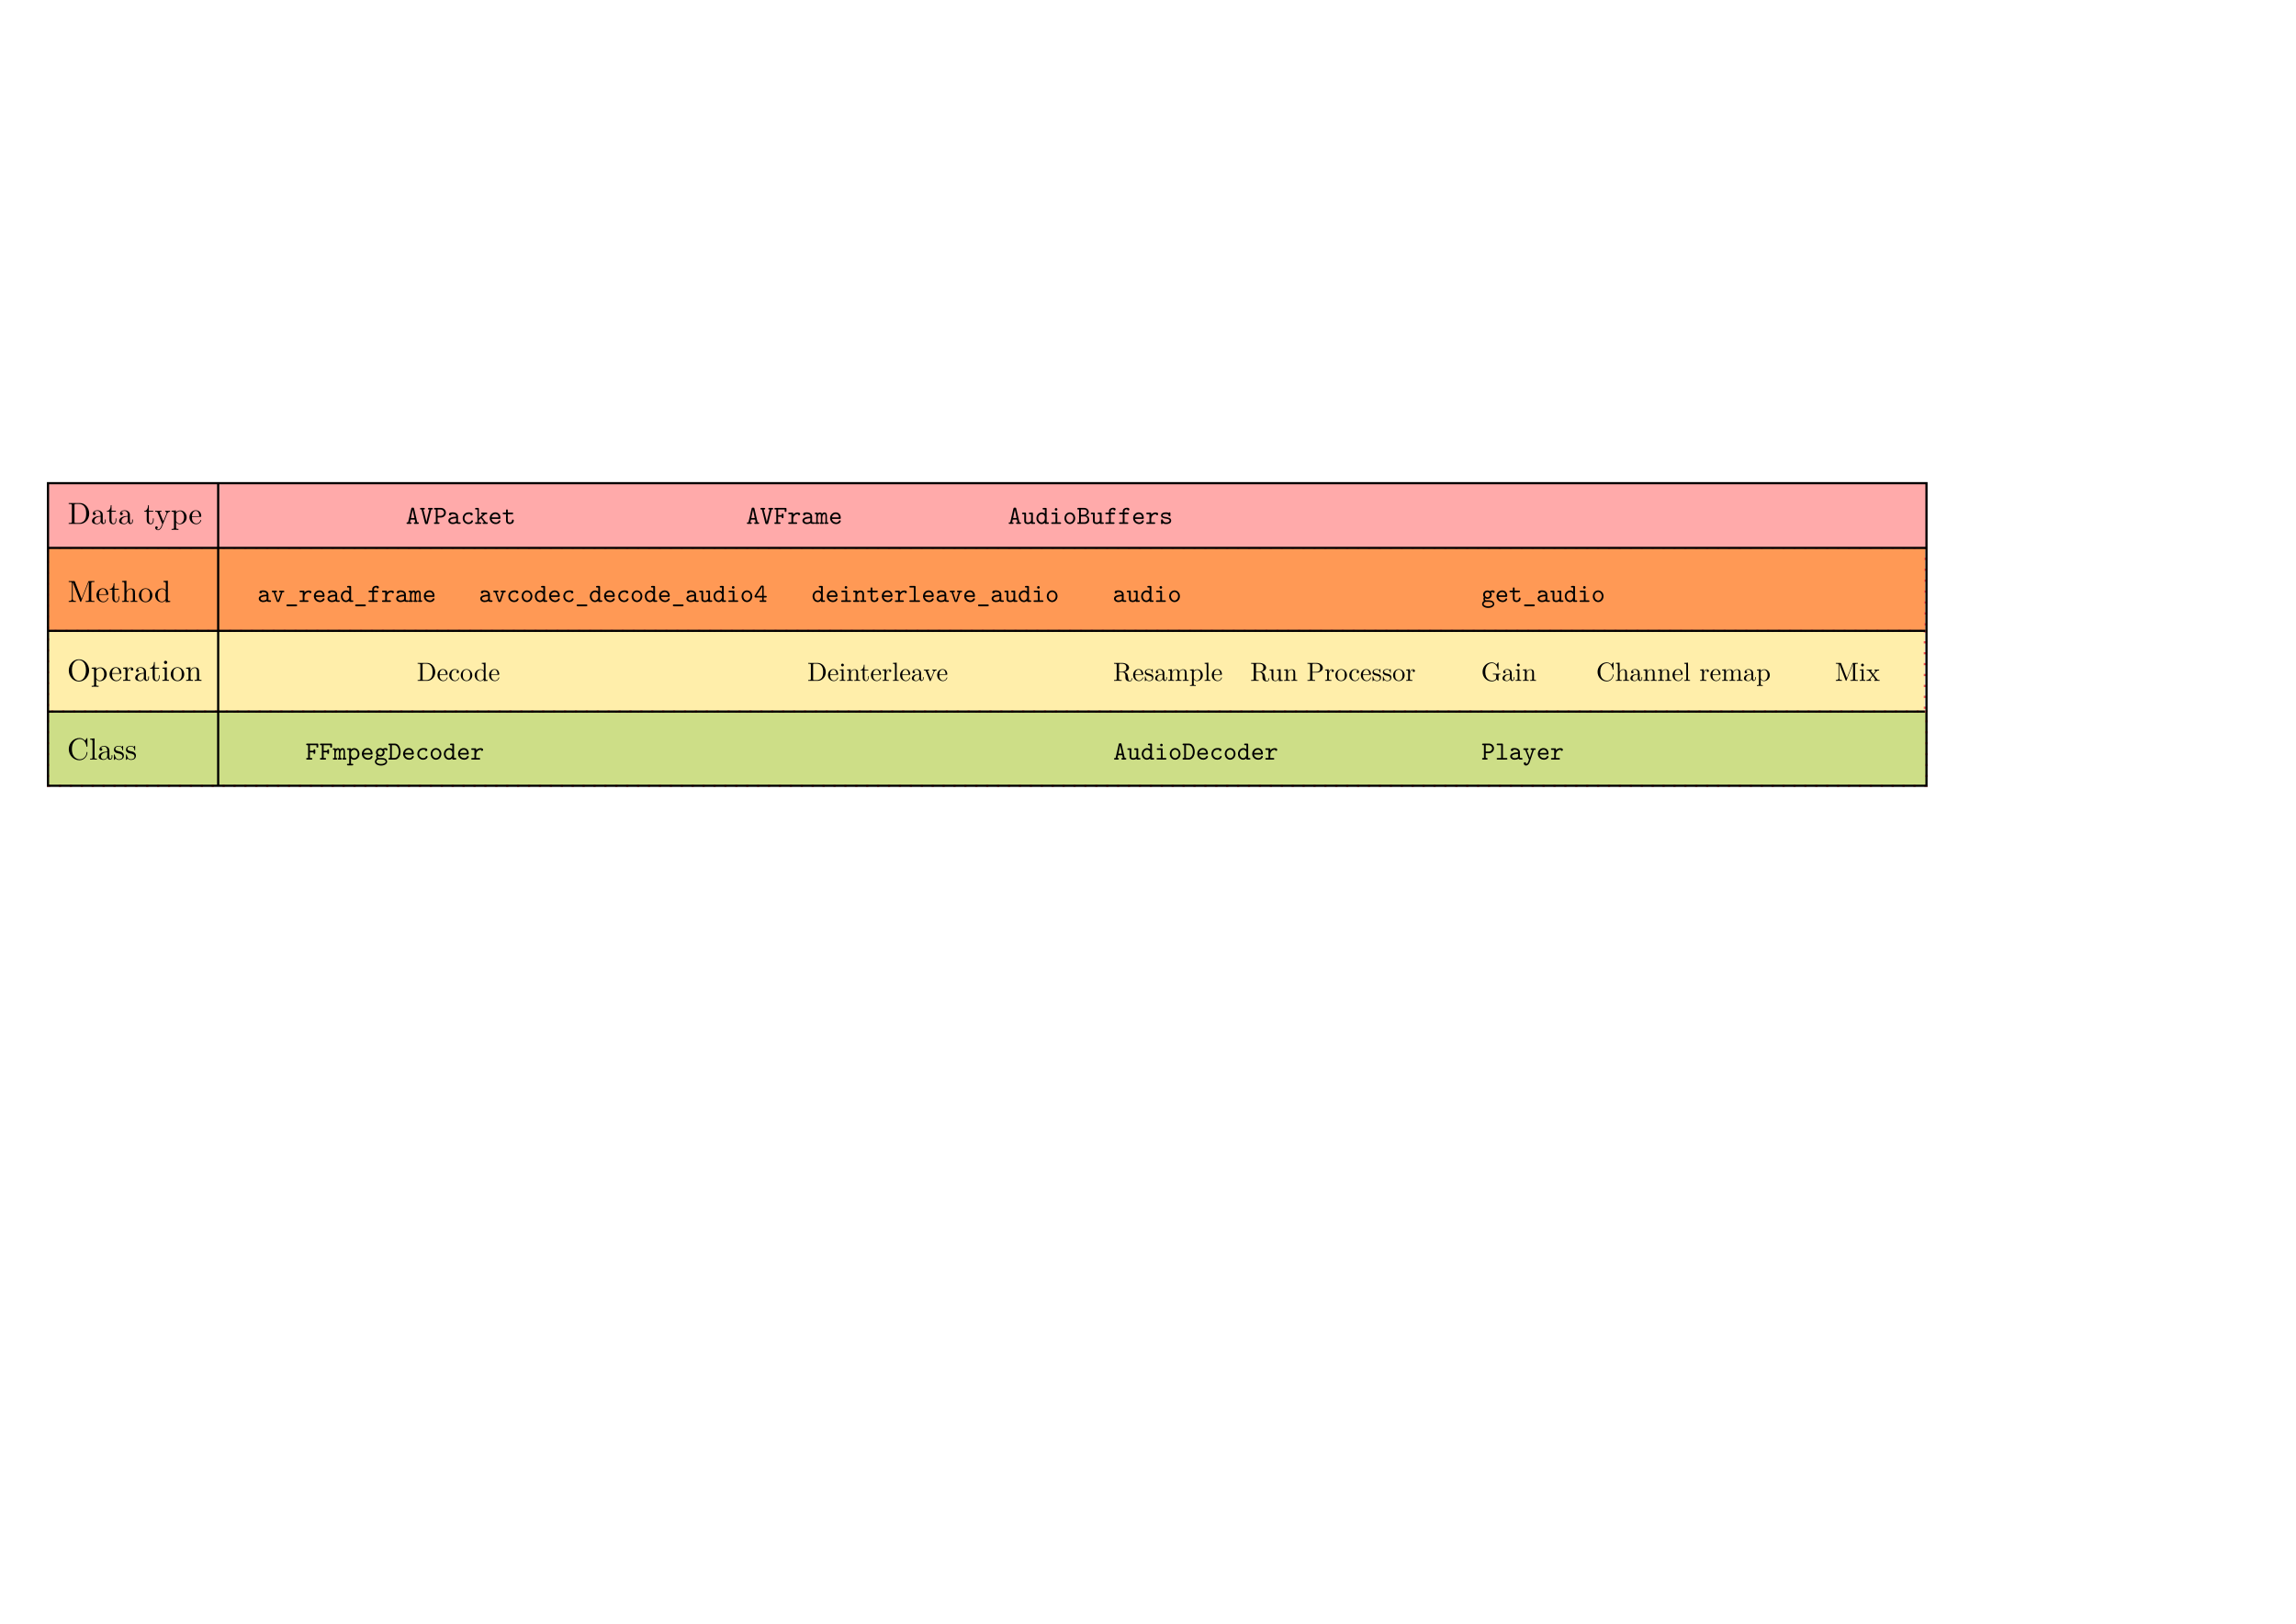
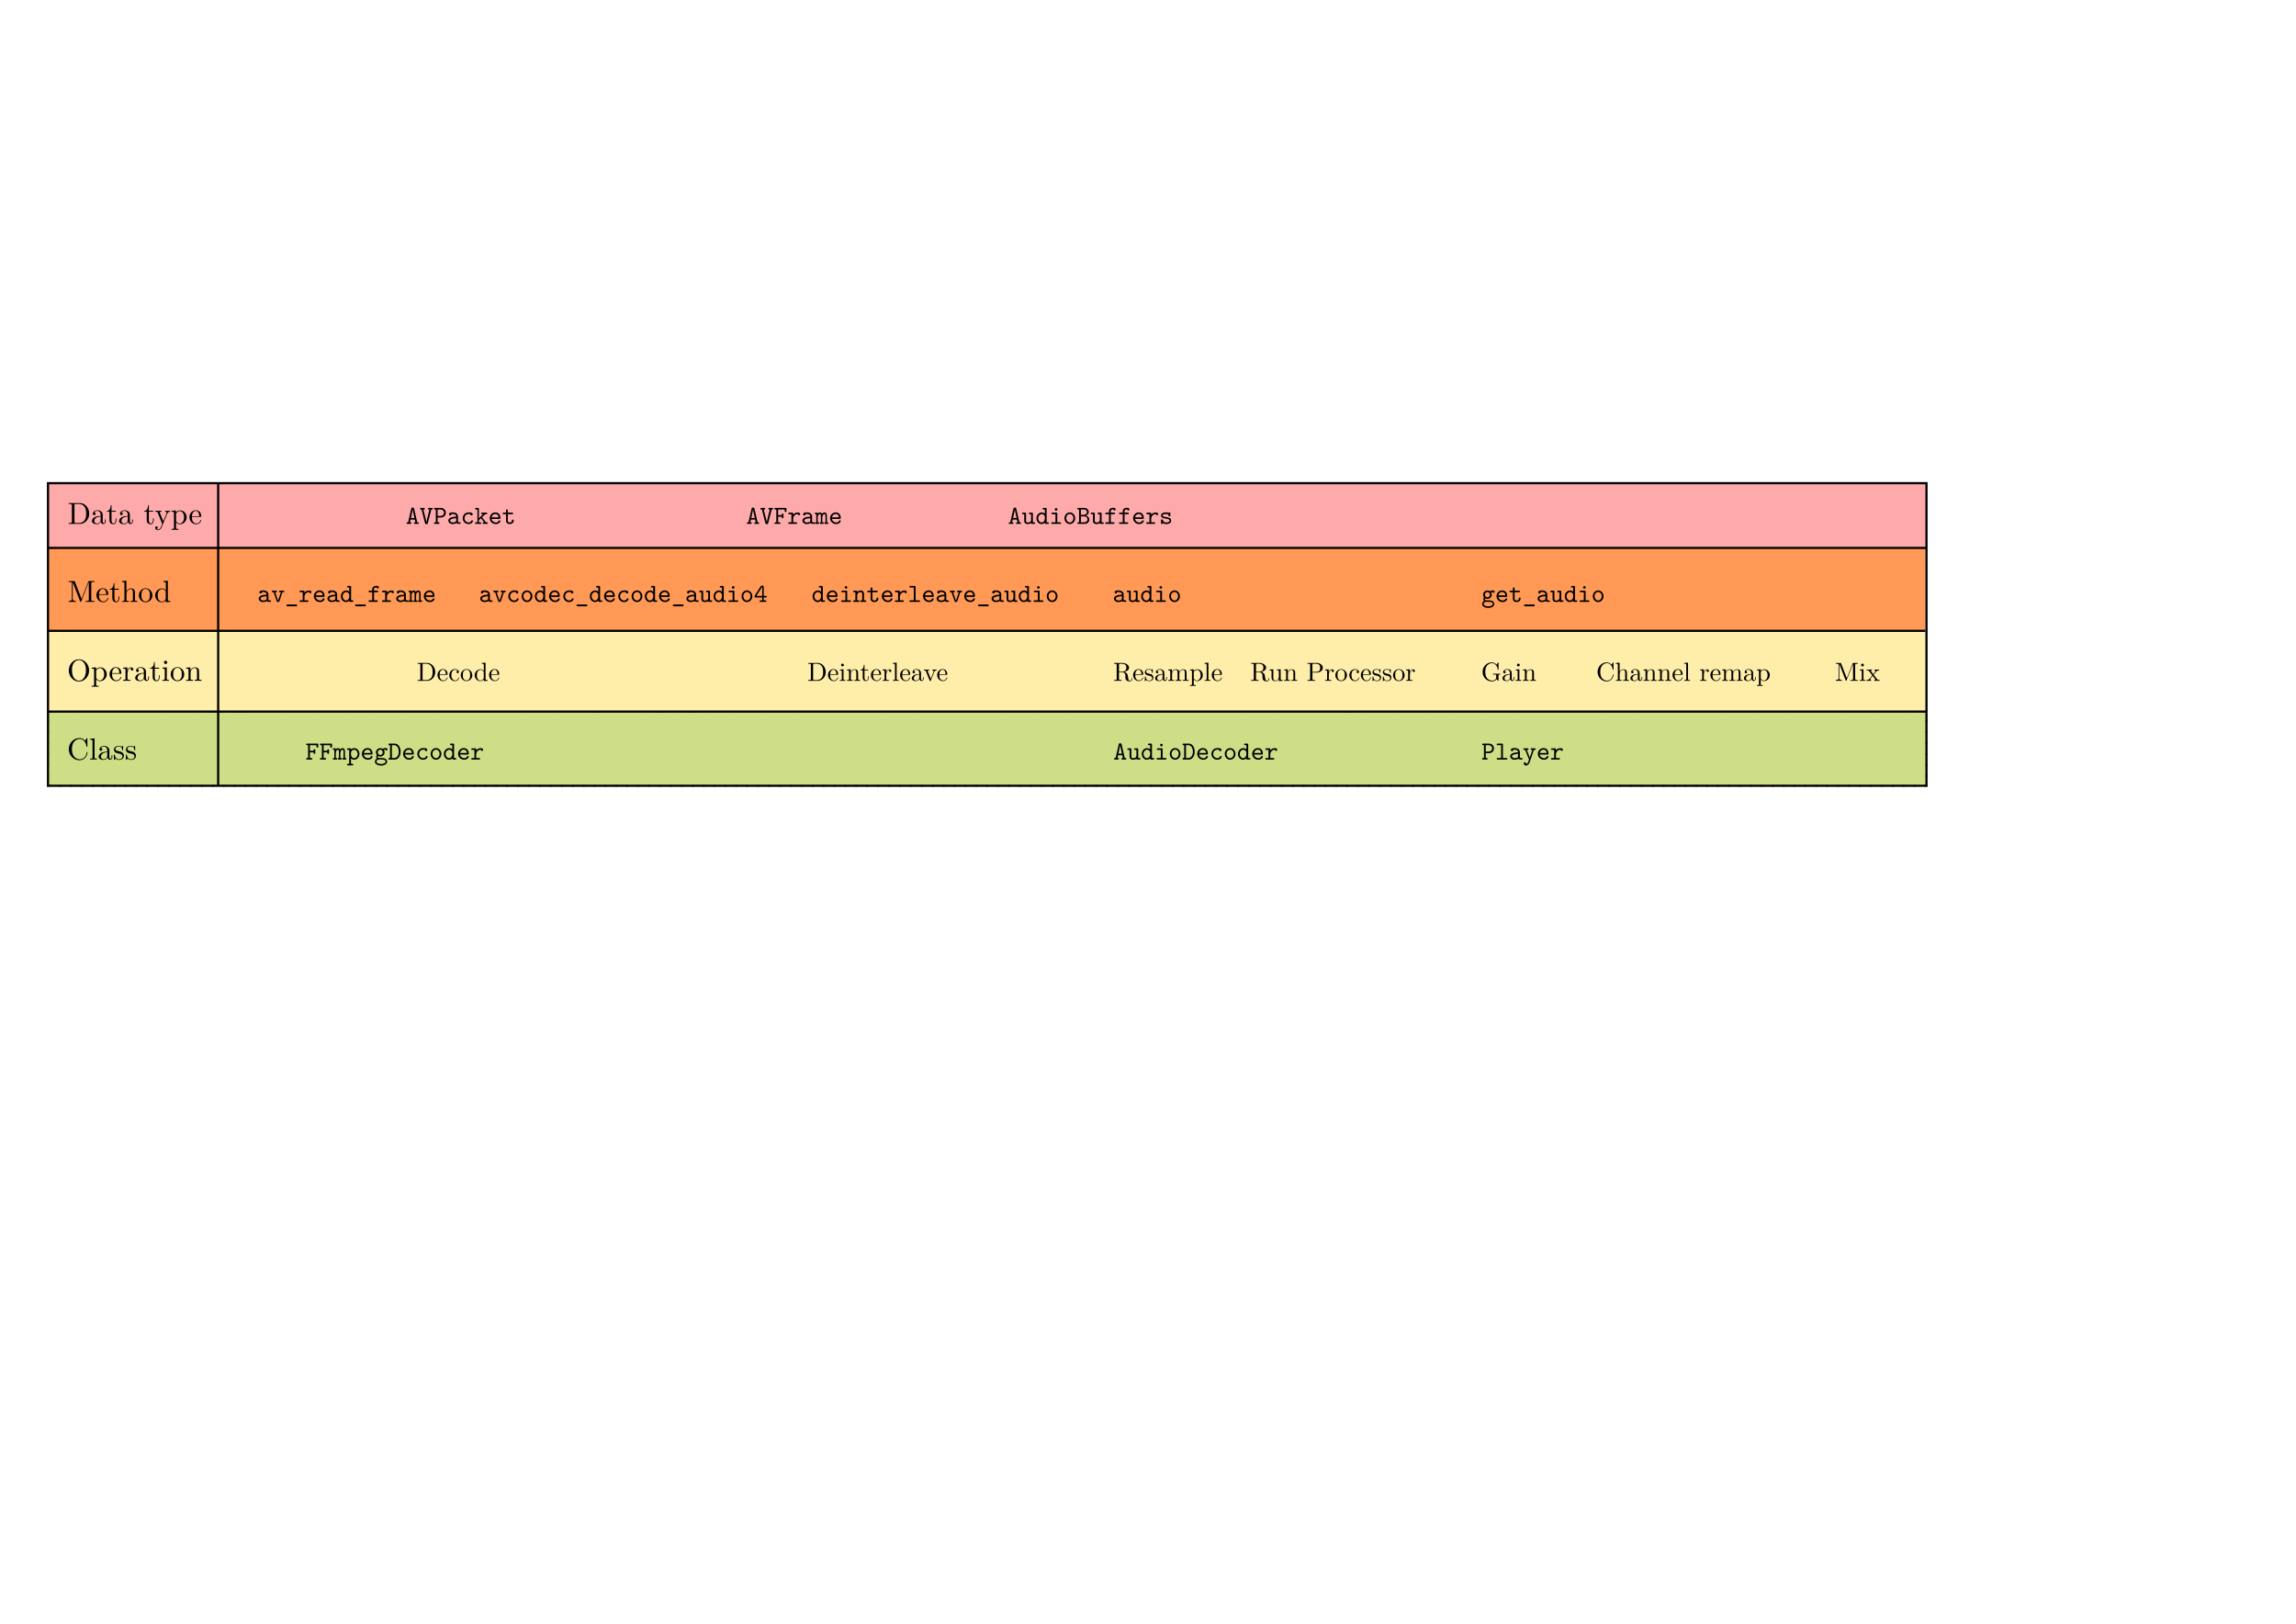
<svg xmlns="http://www.w3.org/2000/svg" width="1052.362" height="744.094" id="svg3115" version="1.1">
  <defs id="defs3117" />
  <g id="layer1" transform="translate(0,-308.2677)">
    <rect style="color:#000000;fill:#cdde87;fill-opacity:1;fill-rule:nonzero;stroke:#ff5555;stroke-width:1;stroke-linecap:butt;stroke-linejoin:miter;stroke-miterlimit:4;stroke-opacity:1;stroke-dasharray:1, 4;stroke-dashoffset:0;marker:none;visibility:visible;display:inline;overflow:visible;enable-background:accumulate" id="rect3395" width="861" height="34" x="22" y="326.094" transform="translate(0,308.2677)" />
-     <rect style="color:#000000;fill:#ffeeaa;fill-opacity:1;fill-rule:nonzero;stroke:#ff5555;stroke-width:1;stroke-linecap:butt;stroke-linejoin:miter;stroke-miterlimit:4;stroke-opacity:1;stroke-dasharray:1, 4;stroke-dashoffset:0;marker:none;visibility:visible;display:inline;overflow:visible;enable-background:accumulate" id="rect3393" width="860.244" height="37" x="22" y="289.094" transform="translate(0,308.2677)" />
-     <rect style="color:#000000;fill:#ff9955;fill-opacity:1;fill-rule:nonzero;stroke:#ff5555;stroke-width:1;stroke-linecap:butt;stroke-linejoin:miter;stroke-miterlimit:4;stroke-opacity:1;stroke-dasharray:1, 4;stroke-dashoffset:0;marker:none;visibility:visible;display:inline;overflow:visible;enable-background:accumulate" id="rect3391" width="860.486" height="38" x="22" y="251.094" transform="translate(0,308.2677)" />
+     <rect style="color:#000000;fill:#ffeeaa;fill-opacity:1;fill-rule:nonzero;stroke:none;stroke-width:1;marker:none;visibility:visible;display:inline;overflow:visible;enable-background:accumulate" id="rect3393" width="861.045" height="37" x="22" y="597.362" />
+     <rect style="color:#000000;fill:#ff9955;fill-opacity:1;fill-rule:nonzero;stroke:none;stroke-width:1;stroke-linecap:butt;stroke-linejoin:miter;stroke-miterlimit:4;stroke-opacity:1;stroke-dasharray:1, 4;stroke-dashoffset:0;marker:none;visibility:visible;display:inline;overflow:visible;enable-background:accumulate" id="rect3391" width="860.486" height="38" x="22" y="251.094" transform="translate(0,308.2677)" />
    <rect style="color:#000000;fill:#ffaaaa;fill-opacity:1;fill-rule:nonzero;stroke:none;stroke-width:1;marker:none;visibility:visible;display:inline;overflow:visible;enable-background:accumulate" id="rect3389" width="860.788" height="29.707" x="22" y="529.655" />
    <text xml:space="preserve" style="font-size:12px;font-style:normal;font-variant:normal;font-weight:normal;font-stretch:normal;line-height:125%;letter-spacing:0px;word-spacing:0px;fill:#000000;fill-opacity:1;stroke:none;font-family:Latin Modern Mono;-inkscape-font-specification:Latin Modern Mono" x="186" y="548.362" id="text3123">
      <tspan x="186" y="548.362" id="tspan3127">AVPacket</tspan>
    </text>
    <text xml:space="preserve" style="font-size:12px;font-style:normal;font-variant:normal;font-weight:normal;font-stretch:normal;line-height:125%;letter-spacing:0px;word-spacing:0px;fill:#000000;fill-opacity:1;stroke:none;font-family:Latin Modern Mono;-inkscape-font-specification:Latin Modern Mono" x="342" y="548.362" id="text3137">
      <tspan id="tspan3139" x="342" y="548.362">AVFrame</tspan>
    </text>
    <text xml:space="preserve" style="font-size:12px;font-style:normal;font-variant:normal;font-weight:normal;font-stretch:normal;line-height:125%;letter-spacing:0px;word-spacing:0px;fill:#000000;fill-opacity:1;stroke:none;font-family:Latin Modern Mono;-inkscape-font-specification:Latin Modern Mono" x="462" y="548.362" id="text3143">
      <tspan id="tspan3145" x="462" y="548.362">AudioBuffers</tspan>
    </text>
    <text xml:space="preserve" style="font-size:14px;font-style:normal;font-variant:normal;font-weight:normal;font-stretch:normal;line-height:125%;letter-spacing:0px;word-spacing:0px;fill:#000000;fill-opacity:1;stroke:none;font-family:Latin Modern Roman;-inkscape-font-specification:Latin Modern Roman" x="31" y="548.362" id="text3165">
      <tspan id="tspan3167" x="31" y="548.362">Data type</tspan>
    </text>
    <text xml:space="preserve" style="font-size:12px;font-style:normal;font-variant:normal;font-weight:normal;font-stretch:normal;line-height:125%;letter-spacing:0px;word-spacing:0px;fill:#000000;fill-opacity:1;stroke:none;font-family:Latin Modern Mono;-inkscape-font-specification:Latin Modern Mono" x="140" y="656.362" id="text3151">
      <tspan id="tspan3153" x="140" y="656.362">FFmpegDecoder</tspan>
    </text>
    <text xml:space="preserve" style="font-size:12px;font-style:normal;font-variant:normal;font-weight:normal;font-stretch:normal;line-height:125%;letter-spacing:0px;word-spacing:0px;fill:#000000;fill-opacity:1;stroke:none;font-family:Latin Modern Mono;-inkscape-font-specification:Latin Modern Mono" x="510.276" y="656.362" id="text3155">
      <tspan id="tspan3157" x="510.276" y="656.362">AudioDecoder</tspan>
    </text>
    <text xml:space="preserve" style="font-size:14px;font-style:normal;font-variant:normal;font-weight:normal;font-stretch:normal;text-indent:0;text-align:start;text-decoration:none;line-height:125%;letter-spacing:0px;word-spacing:0px;text-transform:none;direction:ltr;block-progression:tb;writing-mode:lr-tb;text-anchor:start;baseline-shift:baseline;color:#000000;fill:#000000;fill-opacity:1;fill-rule:nonzero;stroke:none;marker:none;visibility:visible;display:inline;overflow:visible;enable-background:accumulate;font-family:Latin Modern Roman;-inkscape-font-specification:Latin Modern Roman" x="30.748" y="656.362" id="text3169">
      <tspan id="tspan3171" x="30.748" y="656.362">Class</tspan>
    </text>
    <text xml:space="preserve" style="font-size:12px;font-style:normal;font-variant:normal;font-weight:normal;font-stretch:normal;line-height:125%;letter-spacing:0px;word-spacing:0px;fill:#000000;fill-opacity:1;stroke:none;font-family:Latin Modern Mono;-inkscape-font-specification:Latin Modern Mono" x="679" y="656.362" id="text3238">
      <tspan id="tspan3240" x="679" y="656.362">Player</tspan>
    </text>
    <text xml:space="preserve" style="font-size:12px;font-style:normal;font-variant:normal;font-weight:normal;font-stretch:normal;line-height:125%;letter-spacing:0px;word-spacing:0px;fill:#000000;fill-opacity:1;stroke:none;font-family:Latin Modern Mono;-inkscape-font-specification:Latin Modern Mono" x="219.511" y="584.11" id="text3129">
      <tspan id="tspan3131" x="219.511" y="584.11">avcodec_decode_audio4</tspan>
    </text>
    <text xml:space="preserve" style="font-size:12px;font-style:normal;font-variant:normal;font-weight:normal;font-stretch:normal;line-height:125%;letter-spacing:0px;word-spacing:0px;fill:#000000;fill-opacity:1;stroke:none;font-family:Latin Modern Mono;-inkscape-font-specification:Latin Modern Mono" x="118" y="584.11" id="text3133">
      <tspan id="tspan3135" x="118" y="584.11">av_read_frame</tspan>
    </text>
    <text xml:space="preserve" style="font-size:12px;font-style:normal;font-variant:normal;font-weight:normal;font-stretch:normal;line-height:125%;letter-spacing:0px;word-spacing:0px;fill:#000000;fill-opacity:1;stroke:none;font-family:Latin Modern Mono;-inkscape-font-specification:Latin Modern Mono" x="372" y="584.11" id="text3147">
      <tspan id="tspan3149" x="372" y="584.11">deinterleave_audio</tspan>
    </text>
    <text xml:space="preserve" style="font-size:12px;font-style:normal;font-variant:normal;font-weight:normal;font-stretch:normal;line-height:125%;letter-spacing:0px;word-spacing:0px;fill:#000000;fill-opacity:1;stroke:none;font-family:Latin Modern Mono;-inkscape-font-specification:Latin Modern Mono" x="510" y="584.11" id="text3159">
      <tspan id="tspan3161" x="510" y="584.11">audio</tspan>
      <tspan x="510" y="599.11" id="tspan3163" />
    </text>
    <text xml:space="preserve" style="font-size:14px;font-style:normal;font-variant:normal;font-weight:normal;font-stretch:normal;text-indent:0;text-align:start;text-decoration:none;line-height:125%;letter-spacing:0px;word-spacing:0px;text-transform:none;direction:ltr;block-progression:tb;writing-mode:lr-tb;text-anchor:start;baseline-shift:baseline;color:#000000;fill:#000000;fill-opacity:1;fill-rule:nonzero;stroke:none;marker:none;visibility:visible;display:inline;overflow:visible;enable-background:accumulate;font-family:Latin Modern Roman;-inkscape-font-specification:Latin Modern Roman" x="30.976" y="584.11" id="text3181">
      <tspan id="tspan3183" x="30.976" y="584.11">Method</tspan>
    </text>
    <text xml:space="preserve" style="font-size:12px;font-style:normal;font-variant:normal;font-weight:normal;font-stretch:normal;line-height:125%;letter-spacing:0px;word-spacing:0px;fill:#000000;fill-opacity:1;stroke:none;font-family:Latin Modern Mono;-inkscape-font-specification:Latin Modern Mono" x="678.964" y="584.11" id="text3242">
      <tspan id="tspan3244" x="678.964" y="584.11">get_audio</tspan>
    </text>
    <text xml:space="preserve" style="font-size:14px;font-style:normal;font-variant:normal;font-weight:normal;font-stretch:normal;text-indent:0;text-align:start;text-decoration:none;line-height:125%;letter-spacing:0px;word-spacing:0px;text-transform:none;direction:ltr;block-progression:tb;writing-mode:lr-tb;text-anchor:start;baseline-shift:baseline;color:#000000;fill:#000000;fill-opacity:1;fill-rule:nonzero;stroke:none;marker:none;visibility:visible;display:inline;overflow:visible;enable-background:accumulate;font-family:Latin Modern Roman;-inkscape-font-specification:Latin Modern Roman" x="30.748" y="620.278" id="text3185">
      <tspan id="tspan3187" x="30.748" y="620.278">Operation</tspan>
    </text>
    <text xml:space="preserve" style="font-size:12px;font-style:normal;font-variant:normal;font-weight:normal;font-stretch:normal;line-height:125%;letter-spacing:0px;word-spacing:0px;fill:#000000;fill-opacity:1;stroke:none;font-family:Latin Modern Roman;-inkscape-font-specification:Latin Modern Roman" x="191" y="620.278" id="text3222">
      <tspan id="tspan3224" x="191" y="620.278">Decode</tspan>
    </text>
    <text xml:space="preserve" style="font-size:12px;font-style:normal;font-variant:normal;font-weight:normal;font-stretch:normal;line-height:125%;letter-spacing:0px;word-spacing:0px;fill:#000000;fill-opacity:1;stroke:none;font-family:Latin Modern Roman;-inkscape-font-specification:Latin Modern Roman" x="370" y="620.278" id="text3226">
      <tspan id="tspan3228" x="370" y="620.278">Deinterleave</tspan>
    </text>
    <text xml:space="preserve" style="font-size:12px;font-style:normal;font-variant:normal;font-weight:normal;font-stretch:normal;line-height:125%;letter-spacing:0px;word-spacing:0px;fill:#000000;fill-opacity:1;stroke:none;font-family:Latin Modern Roman;-inkscape-font-specification:Latin Modern Roman" x="510.18" y="620.278" id="text3230">
      <tspan id="tspan3232" x="510.18" y="620.278">Resample</tspan>
    </text>
    <text xml:space="preserve" style="font-size:12px;font-style:normal;font-variant:normal;font-weight:normal;font-stretch:normal;line-height:125%;letter-spacing:0px;word-spacing:0px;fill:#000000;fill-opacity:1;stroke:none;font-family:Latin Modern Roman;-inkscape-font-specification:Latin Modern Roman" x="573" y="620.278" id="text3234">
      <tspan id="tspan3236" x="573" y="620.278">Run Processor</tspan>
    </text>
    <text xml:space="preserve" style="font-size:12px;font-style:normal;font-variant:normal;font-weight:normal;font-stretch:normal;line-height:125%;letter-spacing:0px;word-spacing:0px;fill:#000000;fill-opacity:1;stroke:none;font-family:Latin Modern Roman;-inkscape-font-specification:Latin Modern Roman" x="678.856" y="620.278" id="text3246">
      <tspan id="tspan3248" x="678.856" y="620.278">Gain</tspan>
    </text>
    <text xml:space="preserve" style="font-size:12px;font-style:normal;font-variant:normal;font-weight:normal;font-stretch:normal;line-height:125%;letter-spacing:0px;word-spacing:0px;fill:#000000;fill-opacity:1;stroke:none;font-family:Latin Modern Roman;-inkscape-font-specification:Latin Modern Roman" x="731.563" y="620.278" id="text3250">
      <tspan id="tspan3252" x="731.563" y="620.278">Channel remap</tspan>
    </text>
    <text xml:space="preserve" style="font-size:12px;font-style:normal;font-variant:normal;font-weight:normal;font-stretch:normal;line-height:125%;letter-spacing:0px;word-spacing:0px;fill:#000000;fill-opacity:1;stroke:none;font-family:Latin Modern Roman;-inkscape-font-specification:Latin Modern Roman" x="841" y="620.278" id="text3254">
      <tspan id="tspan3256" x="841" y="620.278">Mix</tspan>
    </text>
    <rect style="color:#000000;fill:none;stroke:#000000;stroke-width:1;marker:none;visibility:visible;display:inline;overflow:visible;enable-background:accumulate" id="rect3356" width="861" height="138.669" x="22" y="529.693" />
    <path style="fill:none;stroke:#000000;stroke-width:1px;stroke-linecap:butt;stroke-linejoin:miter;stroke-opacity:1" d="m 22,251.094 860.788,0" id="path3358" transform="translate(0,308.2677)" />
    <path style="fill:none;stroke:#000000;stroke-width:1px;stroke-linecap:butt;stroke-linejoin:miter;stroke-opacity:1" d="m 22,289.094 860.486,0" id="path3360" transform="translate(0,308.2677)" />
-     <path style="fill:none;stroke:#000000;stroke-width:1px;stroke-linecap:butt;stroke-linejoin:miter;stroke-opacity:1" d="m 22,326.094 860.244,0" id="path3362" transform="translate(0,308.2677)" />
+     <path style="fill:none;stroke:#000000;stroke-width:1px;stroke-linecap:butt;stroke-linejoin:miter;stroke-opacity:1" d="m 22,326.094 860.694,0" id="path3362" transform="translate(0,308.2677)" />
    <path style="fill:none;stroke:#000000;stroke-width:1px;stroke-linecap:butt;stroke-linejoin:miter;stroke-opacity:1" d="m 100,221.377 0,138.635" id="path3364" transform="translate(0,308.2677)" />
  </g>
</svg>
